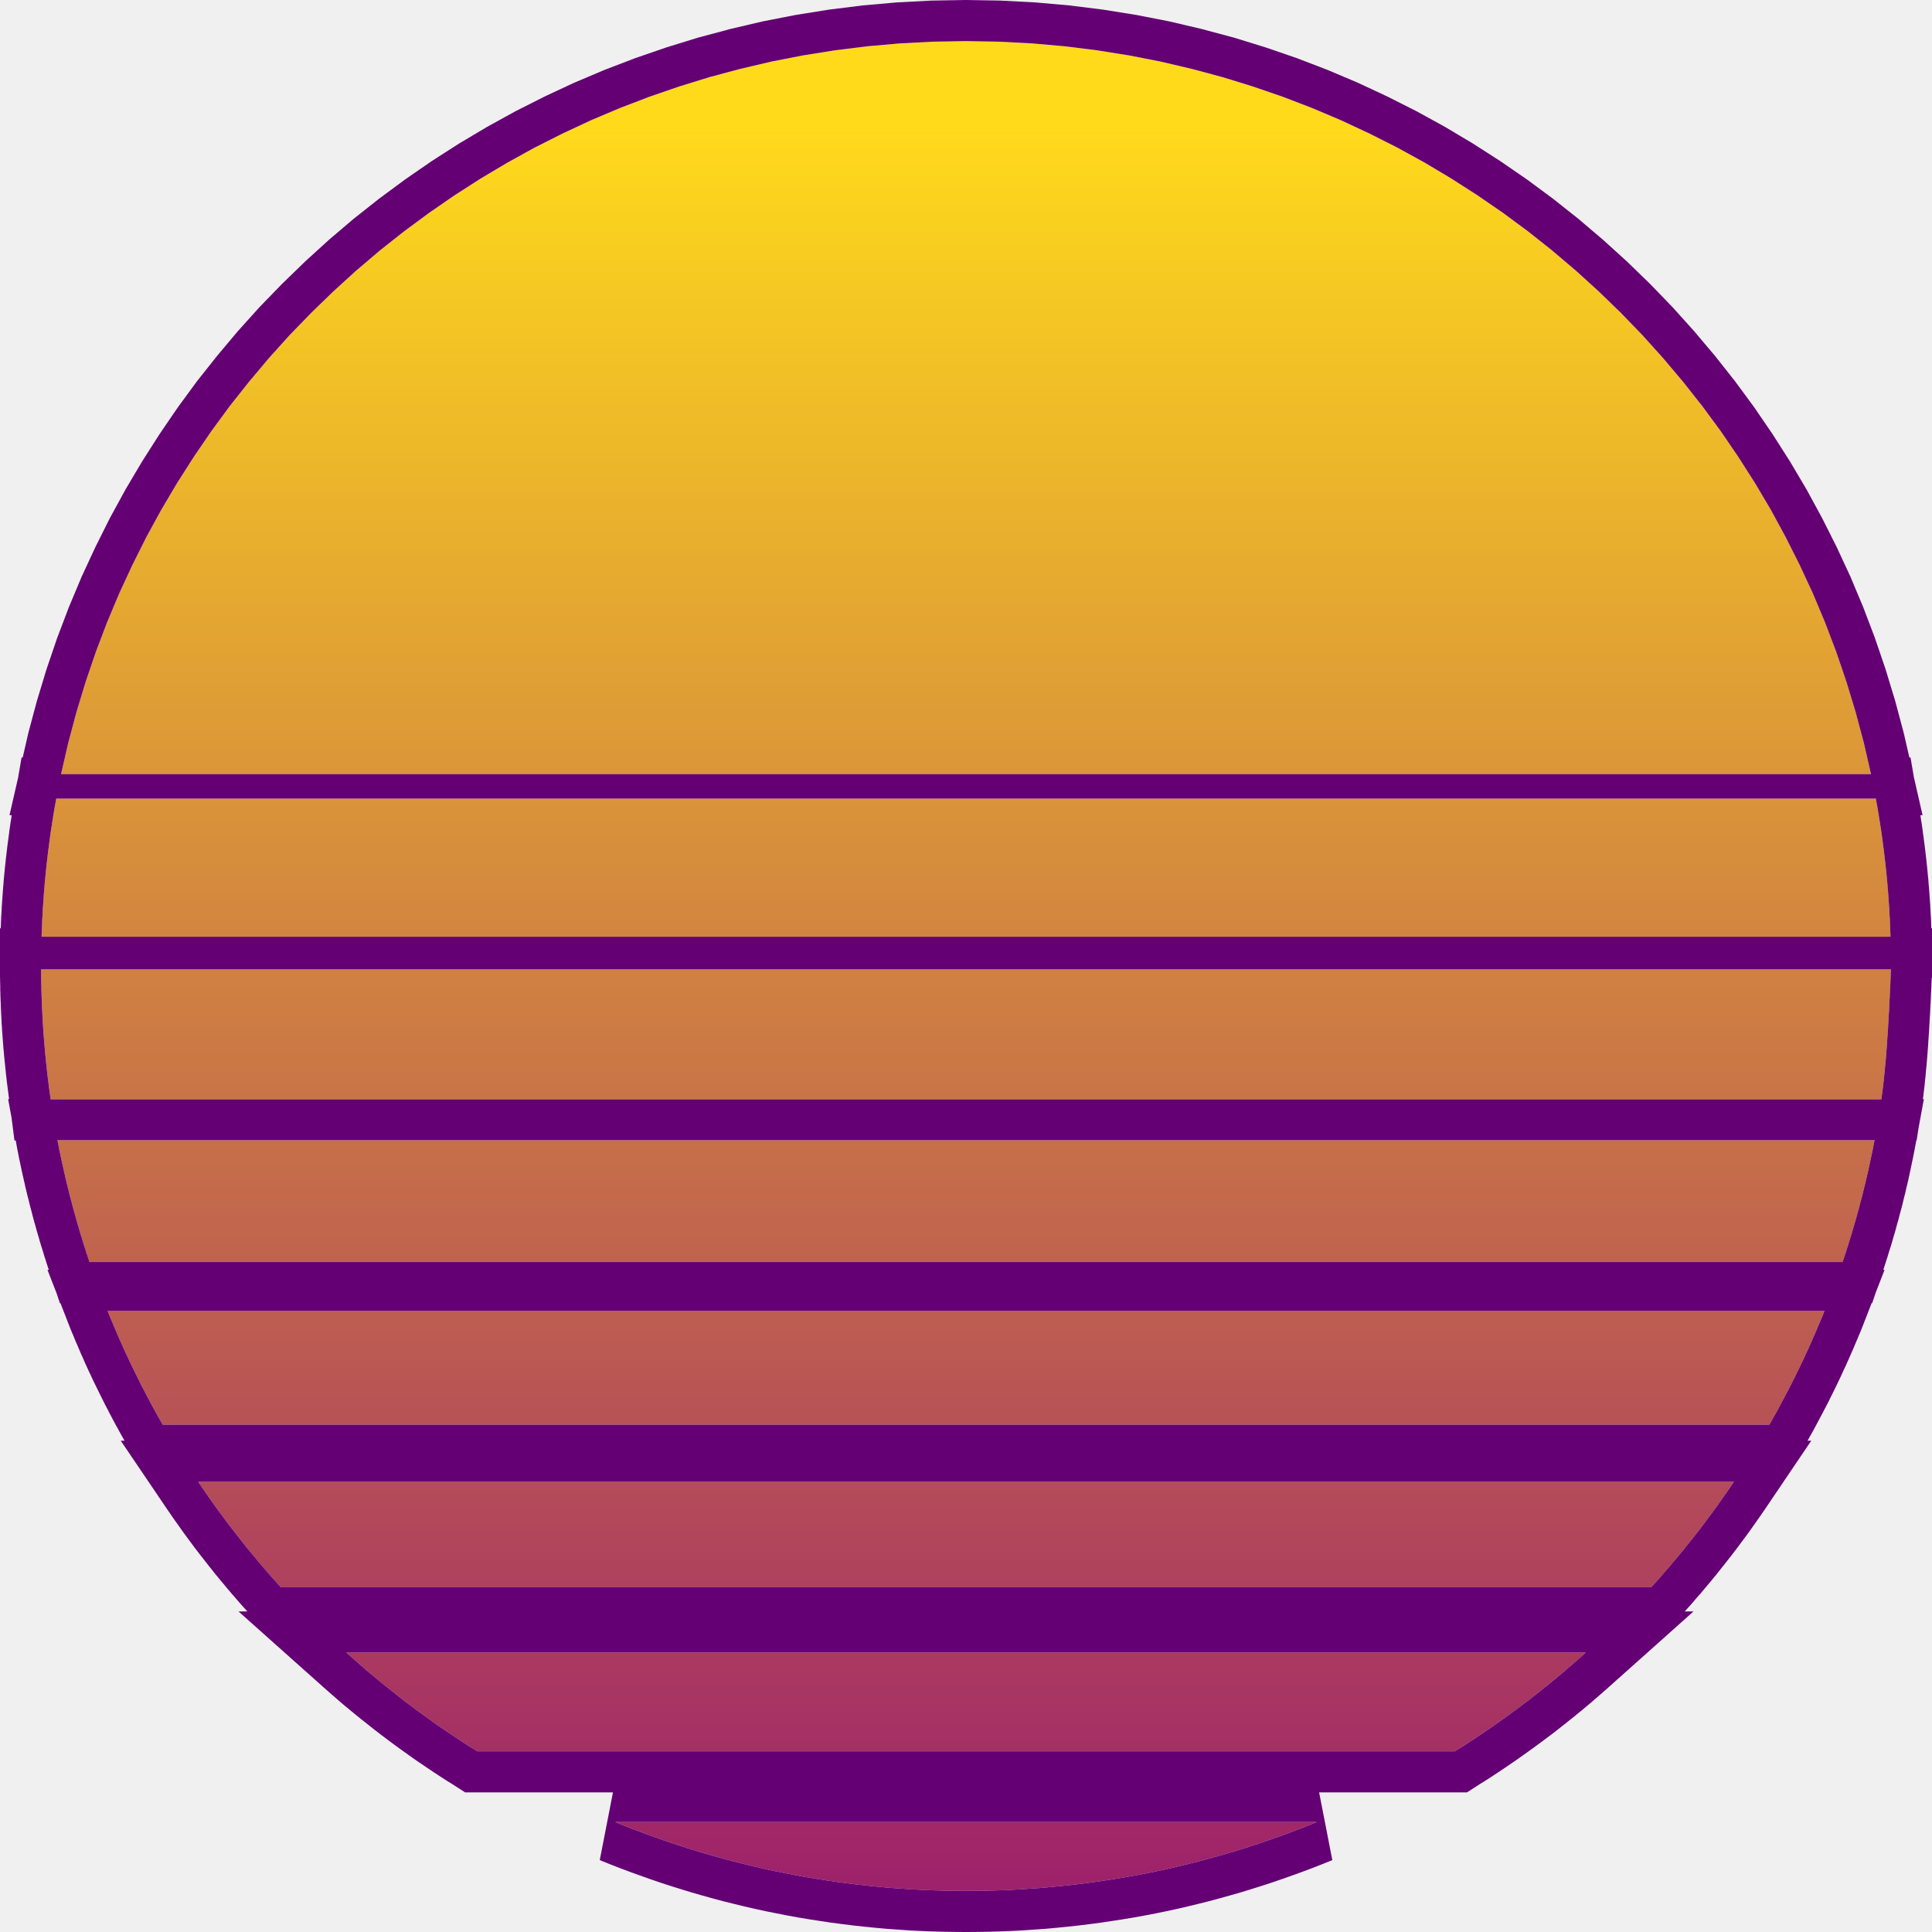
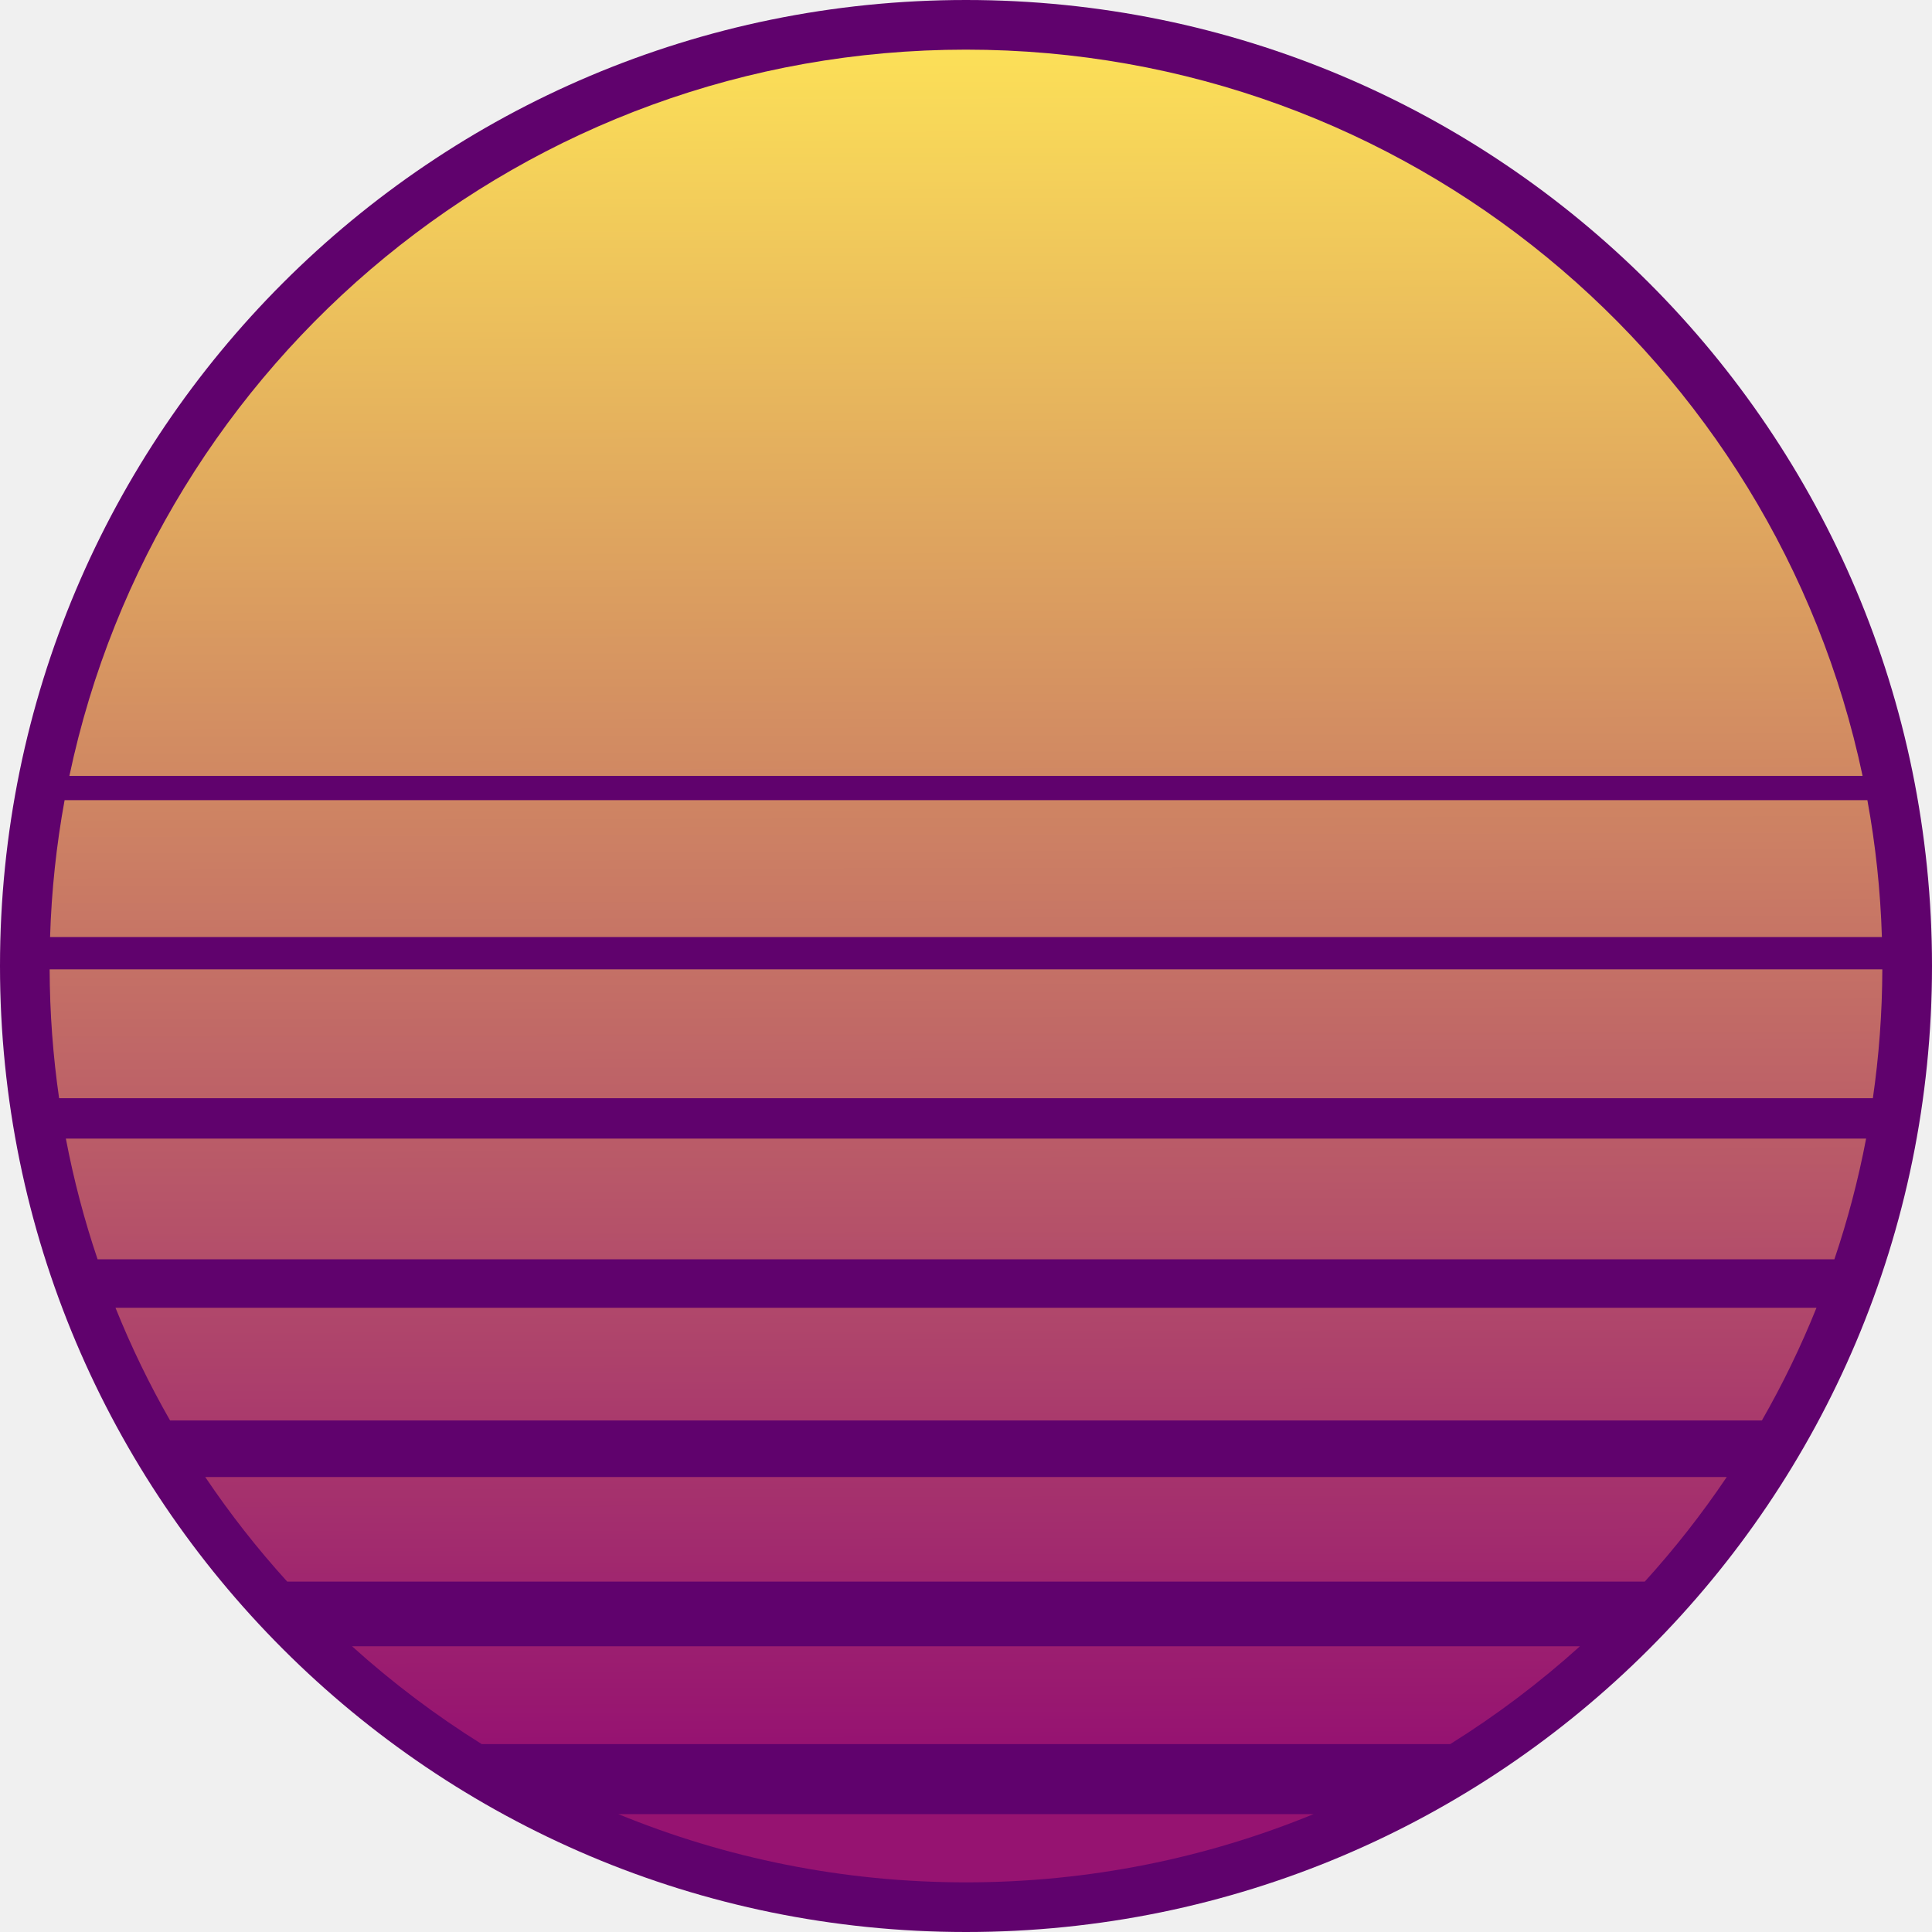
- <svg xmlns="http://www.w3.org/2000/svg" xmlns:xlink="http://www.w3.org/1999/xlink" version="1.1" preserveAspectRatio="xMidYMid meet" viewBox="0 0 235 235" width="235" height="235">
-   <defs>
-     <path d="M95.43 227.83L94.18 227.58L92.93 227.31L91.68 227.02L91.68 227.02L90.44 226.72L89.2 226.41L87.97 226.08L86.75 225.74L85.53 225.39L84.32 225.02L83.11 224.64L81.91 224.25L80.71 223.84L79.53 223.42L78.34 222.99L77.17 222.55L75.99 222.09L74.83 221.62L160.18 221.62L159.02 222.09L157.84 222.55L156.67 222.99L155.48 223.42L154.29 223.84L153.1 224.25L151.9 224.64L150.69 225.02L149.48 225.39L148.26 225.74L147.03 226.08L145.8 226.41L144.57 226.72L143.33 227.02L142.08 227.31L140.83 227.58L139.57 227.84L138.31 228.08L137.04 228.31L135.77 228.52L134.49 228.72L133.21 228.91L131.93 229.08L130.64 229.24L129.34 229.38L128.04 229.51L126.74 229.63L125.43 229.72L124.12 229.81L122.8 229.88L121.48 229.93L120.16 229.97L118.83 229.99L117.5 230L116.17 229.99L114.84 229.97L113.52 229.93L112.2 229.88L110.88 229.81L109.57 229.72L108.26 229.63L106.96 229.51L105.66 229.38L104.37 229.24L103.08 229.08L101.79 228.91L100.51 228.72L99.23 228.52L97.96 228.31L96.7 228.08L95.43 227.83ZM192.14 201.67L191.76 202L191.39 202.33L191.01 202.66L190.63 202.98L190.26 203.31L189.87 203.63L189.49 203.95L189.11 204.27L188.72 204.58L188.34 204.9L187.95 205.21L187.56 205.52L187.17 205.83L186.78 206.14L186.38 206.45L185.99 206.76L185.59 207.06L185.19 207.36L184.79 207.66L184.39 207.96L183.99 208.25L183.59 208.55L183.18 208.84L182.78 209.13L182.37 209.42L181.96 209.71L181.55 210L181.14 210.28L180.73 210.56L180.32 210.84L179.9 211.12L179.48 211.4L179.07 211.67L178.65 211.95L178.23 212.22L178.23 212.22L177.81 212.49L177.38 212.75L176.96 213.02L58.05 213.02L57.63 212.75L57.2 212.49L56.78 212.22L56.36 211.95L55.94 211.67L55.52 211.4L55.11 211.12L54.69 210.84L54.28 210.56L53.86 210.28L53.45 210L53.04 209.71L52.63 209.42L52.23 209.13L52.23 209.13L51.82 208.84L51.42 208.55L51.01 208.25L50.61 207.96L50.21 207.66L49.81 207.36L49.41 207.06L49.02 206.76L49.02 206.76L48.62 206.45L48.23 206.14L47.84 205.83L47.45 205.52L47.06 205.21L46.67 204.9L46.28 204.58L45.9 204.27L45.52 203.95L45.13 203.63L44.75 203.31L44.37 202.98L44 202.66L43.62 202.33L43.25 202L42.87 201.67L42.5 201.34L42.13 201.01L192.88 201.01L192.51 201.34L192.14 201.67ZM210.44 180.92L210.21 181.25L209.98 181.59L209.74 181.92L209.51 182.26L209.27 182.59L209.04 182.92L208.8 183.26L208.56 183.59L208.32 183.92L208.08 184.24L208.08 184.24L207.83 184.57L207.59 184.9L207.34 185.23L207.1 185.55L206.85 185.88L206.6 186.2L206.35 186.52L206.1 186.84L205.85 187.16L205.59 187.48L205.34 187.8L205.08 188.12L204.83 188.44L204.57 188.75L204.31 189.07L204.05 189.38L203.79 189.69L203.52 190.01L203.26 190.32L203 190.63L202.73 190.93L202.46 191.24L202.2 191.55L201.93 191.86L201.66 192.16L201.39 192.46L201.11 192.77L200.84 193.07L34.17 193.07L33.9 192.77L33.62 192.46L33.35 192.16L33.08 191.86L32.81 191.55L32.54 191.24L32.28 190.93L32.01 190.63L31.75 190.32L31.48 190.01L31.22 189.69L30.96 189.38L30.7 189.07L30.44 188.75L30.18 188.44L29.92 188.12L29.67 187.8L29.41 187.48L29.16 187.16L28.91 186.84L28.66 186.52L28.41 186.2L28.16 185.88L27.91 185.55L27.66 185.23L27.42 184.9L27.17 184.57L26.93 184.24L26.69 183.92L26.45 183.59L26.21 183.26L25.97 182.92L25.97 182.92L25.74 182.59L25.5 182.26L25.26 181.92L25.03 181.59L24.8 181.25L24.57 180.92L24.34 180.58L24.11 180.24L210.9 180.24L210.67 180.58L210.44 180.92ZM221.63 160.18L221.48 160.53L221.33 160.89L221.18 161.24L221.03 161.6L220.88 161.95L220.73 162.31L220.57 162.66L220.42 163.01L220.26 163.37L220.1 163.72L219.95 164.07L219.78 164.42L219.62 164.77L219.46 165.12L219.3 165.47L219.13 165.81L218.97 166.16L218.8 166.51L218.63 166.85L218.46 167.2L218.29 167.54L218.12 167.88L217.95 168.23L217.77 168.57L217.6 168.91L217.42 169.25L217.24 169.59L217.06 169.93L216.88 170.27L216.7 170.61L216.52 170.95L216.34 171.28L216.16 171.62L215.97 171.96L215.78 172.29L215.6 172.62L215.41 172.96L215.22 173.29L19.79 173.29L19.6 172.96L19.41 172.62L19.22 172.29L19.04 171.96L18.85 171.62L18.67 171.28L18.48 170.95L18.48 170.95L18.3 170.61L18.12 170.27L17.94 169.93L17.76 169.59L17.59 169.25L17.41 168.91L17.23 168.57L17.06 168.23L16.89 167.88L16.72 167.54L16.55 167.2L16.38 166.85L16.21 166.51L16.04 166.16L15.87 165.81L15.71 165.47L15.55 165.12L15.38 164.77L15.22 164.42L15.06 164.07L14.9 163.72L14.75 163.37L14.59 163.01L14.43 162.66L14.28 162.31L14.13 161.95L13.98 161.6L13.82 161.24L13.68 160.89L13.53 160.53L13.38 160.18L13.23 159.82L13.09 159.46L221.92 159.46L221.78 159.82L221.63 160.18ZM227.86 139.45L227.79 139.83L227.71 140.2L227.63 140.58L227.55 140.96L227.47 141.34L227.39 141.71L227.31 142.09L227.23 142.46L227.14 142.84L227.05 143.21L227.05 143.21L226.96 143.59L226.88 143.96L226.88 143.96L226.78 144.33L226.69 144.71L226.6 145.08L226.51 145.45L226.41 145.82L226.31 146.19L226.21 146.56L226.12 146.93L226.01 147.3L225.91 147.67L225.81 148.04L225.71 148.41L225.6 148.78L225.49 149.14L225.39 149.51L225.28 149.88L225.17 150.24L225.05 150.61L224.94 150.97L224.83 151.34L224.71 151.7L224.6 152.06L224.48 152.43L224.36 152.79L224.24 153.15L224.12 153.51L10.89 153.51L10.77 153.15L10.65 152.79L10.53 152.43L10.41 152.06L10.3 151.7L10.18 151.34L10.07 150.97L9.96 150.61L9.84 150.24L9.73 149.88L9.62 149.51L9.52 149.14L9.41 148.78L9.3 148.41L9.2 148.04L9.1 147.67L8.99 147.3L8.89 146.93L8.79 146.56L8.7 146.19L8.6 145.82L8.5 145.45L8.41 145.08L8.32 144.71L8.22 144.33L8.13 143.96L8.04 143.59L7.95 143.21L7.87 142.84L7.78 142.46L7.7 142.09L7.61 141.71L7.53 141.34L7.45 140.96L7.37 140.58L7.29 140.2L7.21 139.83L7.14 139.45L7.06 139.07L6.99 138.69L228.01 138.69L227.94 139.07L227.86 139.45ZM229.96 118.96L229.94 119.48L229.92 119.99L229.89 120.49L229.88 120.72L229.87 120.98L229.85 121.47L229.84 121.52L229.82 121.95L229.8 122.42L229.78 122.89L229.75 123.35L229.72 123.81L229.7 124.25L229.67 124.69L229.65 125.13L229.62 125.55L229.59 125.97L229.56 126.38L229.54 126.79L229.51 127.19L229.48 127.58L229.45 127.96L229.42 128.34L229.39 128.71L229.36 129.08L229.32 129.44L229.29 129.79L229.26 130.13L229.23 130.47L229.19 130.8L229.16 131.12L229.13 131.44L229.09 131.75L229.06 132.05L229.02 132.34L228.99 132.63L228.95 132.92L228.91 133.19L228.89 133.33L228.88 133.46L228.84 133.72L6.16 133.72L6.11 133.33L6.05 132.95L6 132.56L5.95 132.17L5.9 131.78L5.85 131.39L5.8 131L5.76 130.61L5.71 130.22L5.67 129.83L5.63 129.44L5.59 129.04L5.55 128.65L5.51 128.26L5.47 127.87L5.44 127.47L5.4 127.08L5.37 126.68L5.34 126.29L5.31 125.89L5.28 125.5L5.25 125.1L5.23 124.71L5.2 124.31L5.18 123.91L5.16 123.51L5.14 123.12L5.12 122.72L5.1 122.32L5.09 121.92L5.07 121.52L5.06 121.12L5.05 120.98L5.05 120.72L5.03 120.32L5.03 119.92L5.02 119.52L5.01 119.12L5.01 118.96L5.01 118.71L5 118.31L5 117.91L230 117.91L229.98 118.44L229.96 118.96ZM228.32 97.96L228.39 98.37L228.46 98.79L228.53 99.2L228.59 99.61L228.66 100.02L228.72 100.44L228.79 100.85L228.85 101.27L228.91 101.68L228.96 102.1L229.02 102.52L229.07 102.93L229.13 103.35L229.18 103.77L229.23 104.19L229.28 104.61L229.33 105.03L229.37 105.45L229.42 105.87L229.46 106.29L229.5 106.71L229.54 107.13L229.58 107.55L229.61 107.98L229.61 107.98L229.65 108.4L229.65 108.4L229.68 108.82L229.71 109.25L229.74 109.67L229.77 110.1L229.8 110.52L229.82 110.95L229.84 111.37L229.87 111.8L229.89 112.23L229.9 112.65L229.92 113.08L229.94 113.51L229.95 113.94L5.06 113.94L5.07 113.51L5.09 113.08L5.11 112.65L5.12 112.23L5.14 111.8L5.17 111.37L5.19 110.95L5.21 110.52L5.24 110.1L5.27 109.67L5.3 109.25L5.33 108.82L5.36 108.4L5.4 107.98L5.43 107.55L5.47 107.13L5.51 106.71L5.55 106.29L5.59 105.87L5.64 105.45L5.68 105.03L5.73 104.61L5.78 104.19L5.83 103.77L5.88 103.35L5.94 102.93L5.99 102.52L6.05 102.1L6.1 101.68L6.16 101.27L6.22 100.85L6.29 100.44L6.29 100.44L6.35 100.02L6.42 99.61L6.48 99.2L6.55 98.79L6.62 98.37L6.69 97.96L6.77 97.55L6.84 97.14L228.17 97.14L228.24 97.55L228.32 97.96ZM125.55 5.28L129.52 5.63L133.45 6.12L137.33 6.74L141.17 7.49L144.96 8.38L148.7 9.38L152.39 10.52L156.03 11.77L159.6 13.14L163.12 14.63L166.57 16.24L169.96 17.95L173.29 19.78L176.54 21.72L179.72 23.76L182.83 25.9L185.86 28.14L188.81 30.48L191.68 32.92L194.47 35.45L197.17 38.07L199.78 40.77L202.3 43.57L204.73 46.45L207.06 49.4L209.3 52.44L211.43 55.56L213.46 58.74L215.39 62L217.2 65.33L218.91 68.73L220.51 72.18L221.99 75.71L221.99 75.71L223.35 79.29L224.59 82.93L225.71 86.62L226.71 90.36L227.58 94.16L7.43 94.16L8.3 90.36L9.3 86.62L10.42 82.93L11.66 79.29L13.02 75.71L14.5 72.18L16.1 68.73L17.8 65.33L19.62 62L21.55 58.74L23.58 55.56L25.71 52.44L27.94 49.4L30.28 46.45L32.7 43.57L35.22 40.77L37.84 38.07L40.54 35.45L43.32 32.92L46.19 30.48L49.15 28.14L52.18 25.9L55.28 23.76L58.46 21.72L61.72 19.78L65.04 17.95L68.43 16.24L71.88 14.63L75.4 13.14L78.98 11.77L82.61 10.52L86.3 9.38L90.04 8.38L93.83 7.49L97.67 6.74L101.55 6.12L105.48 5.63L109.45 5.28L113.46 5.07L117.5 5L121.54 5.07L125.55 5.28Z" id="a7wUeHZd5" />
-     <linearGradient id="gradientbHxnPETkz" gradientUnits="userSpaceOnUse" x1="117.5" y1="14.96" x2="117.5" y2="246.13">
-       <stop style="stop-color: #ffda1b;stop-opacity: 1" offset="0%" />
-       <stop style="stop-color: #961371;stop-opacity: 1" offset="100%" />
+ <svg xmlns="http://www.w3.org/2000/svg" version="1.1" id="Layer_1" x="0px" y="0px" viewBox="0 0 717.22 717.22" style="enable-background:new 0 0 717.22 717.22;" xml:space="preserve">
+   <style type="text/css">
+ 	.st0{fill:#60026D;}
+ 	.st1{fill:url(#SVGID_1_);}
+ 	.st2{fill:url(#SVGID_2_);}
+ 	.st3{fill:url(#SVGID_3_);}
+ 	.st4{fill:url(#SVGID_4_);}
+ 	.st5{fill:url(#SVGID_5_);}
+ 	.st6{fill:url(#SVGID_6_);}
+ 	.st7{fill:url(#SVGID_7_);}
+ 	.st8{fill:url(#SVGID_8_);}
+ </style>
+   <circle class="st0" cx="358.61" cy="358.61" r="358.61" />
+   <g>
+     <linearGradient id="SVGID_1_" gradientUnits="userSpaceOnUse" x1="357.007" y1="1083.792" x2="358.538" y2="435.792" gradientTransform="matrix(1 0 0 -1 0 1082)">
+       <stop offset="0" style="stop-color:rgb(255, 230, 87)" />
+       <stop offset="1" style="stop-color:#961371" />
    </linearGradient>
-     <mask id="maskd3GTc0ziG" x="-5" y="-5" width="245" height="245" maskUnits="userSpaceOnUse">
-       <rect x="-5" y="-5" width="245" height="245" fill="white" />
-       <use xlink:href="#a7wUeHZd5" opacity="1" fill="black" />
-     </mask>
-   </defs>
-   <g>
-     <g>
-       <g>
-         <use xlink:href="#a7wUeHZd5" opacity="1" fill="url(#gradientbHxnPETkz)" />
-         <g mask="url(#maskd3GTc0ziG)">
-           <use xlink:href="#a7wUeHZd5" opacity="1" fill-opacity="0" stroke="#640074" stroke-width="10" stroke-opacity="1" />
-         </g>
-       </g>
-     </g>
+     <path class="st1" d="M229.56,673.46h258.08c-39.79,16.33-83.37,25.33-129.04,25.33C312.92,698.79,269.35,689.79,229.56,673.46z" />
+     <linearGradient id="SVGID_2_" gradientUnits="userSpaceOnUse" x1="357.159" y1="1083.793" x2="358.691" y2="435.793" gradientTransform="matrix(1 0 0 -1 0 1082)">
+       <stop offset="0" style="stop-color:rgb(255, 230, 87)" />
+       <stop offset="1" style="stop-color:#961371" />
+     </linearGradient>
+     <path class="st2" d="M130.68,611.14h455.85c-14.91,13.47-31.02,25.63-48.15,36.32H178.82C161.7,636.77,145.59,624.61,130.68,611.14   z" />
+     <linearGradient id="SVGID_3_" gradientUnits="userSpaceOnUse" x1="357.308" y1="1083.793" x2="358.839" y2="435.793" gradientTransform="matrix(1 0 0 -1 0 1082)">
+       <stop offset="0" style="stop-color:rgb(255, 230, 87)" />
+       <stop offset="1" style="stop-color:#961371" />
+     </linearGradient>
+     <path class="st3" d="M76.19,548.32h564.83c-9.21,13.68-19.38,26.65-30.43,38.82H106.62C95.57,574.97,85.4,562,76.19,548.32z" />
+     <linearGradient id="SVGID_4_" gradientUnits="userSpaceOnUse" x1="357.456" y1="1083.793" x2="358.988" y2="435.793" gradientTransform="matrix(1 0 0 -1 0 1082)">
+       <stop offset="0" style="stop-color:rgb(255, 230, 87)" />
+       <stop offset="1" style="stop-color:#961371" />
+     </linearGradient>
+     <path class="st4" d="M42.88,485.5h631.45c-5.81,14.46-12.59,28.43-20.26,41.82H63.14C55.47,513.93,48.69,499.96,42.88,485.5z" />
+     <linearGradient id="SVGID_5_" gradientUnits="userSpaceOnUse" x1="357.604" y1="1083.794" x2="359.136" y2="435.794" gradientTransform="matrix(1 0 0 -1 0 1082)">
+       <stop offset="0" style="stop-color:rgb(255, 230, 87)" />
+       <stop offset="1" style="stop-color:#961371" />
+     </linearGradient>
+     <path class="st5" d="M24.45,422.68h668.31c-2.92,15.33-6.87,30.29-11.78,44.82H36.23C31.32,452.97,27.37,438.01,24.45,422.68z" />
+     <linearGradient id="SVGID_6_" gradientUnits="userSpaceOnUse" x1="357.923" y1="1083.794" x2="359.455" y2="435.795" gradientTransform="matrix(1 0 0 -1 0 1082)">
+       <stop offset="0" style="stop-color:rgb(255, 230, 87)" />
+       <stop offset="1" style="stop-color:#961371" />
+     </linearGradient>
+     <path class="st6" d="M691.45,288.04H25.76C58.24,134.03,194.92,18.43,358.6,18.43S658.97,134.03,691.45,288.04z" />
+     <linearGradient id="SVGID_7_" gradientUnits="userSpaceOnUse" x1="357.781" y1="1083.794" x2="359.313" y2="435.794" gradientTransform="matrix(1 0 0 -1 0 1082)">
+       <stop offset="0" style="stop-color:rgb(255, 230, 87)" />
+       <stop offset="1" style="stop-color:#961371" />
+     </linearGradient>
+     <path class="st7" d="M698.62,347.86H18.59c0.53-17.29,2.36-34.26,5.39-50.81h669.25C696.26,313.6,698.09,330.57,698.62,347.86z" />
+     <linearGradient id="SVGID_8_" gradientUnits="userSpaceOnUse" x1="357.753" y1="1083.794" x2="359.285" y2="435.794" gradientTransform="matrix(1 0 0 -1 0 1082)">
+       <stop offset="0" style="stop-color:rgb(255, 230, 87)" />
+       <stop offset="1" style="stop-color:#961371" />
+     </linearGradient>
+     <path class="st8" d="M698.78,359.86c-0.05,16.23-1.25,32.2-3.51,47.82H21.94c-2.26-15.62-3.46-31.59-3.51-47.82H698.78z" />
  </g>
</svg>
